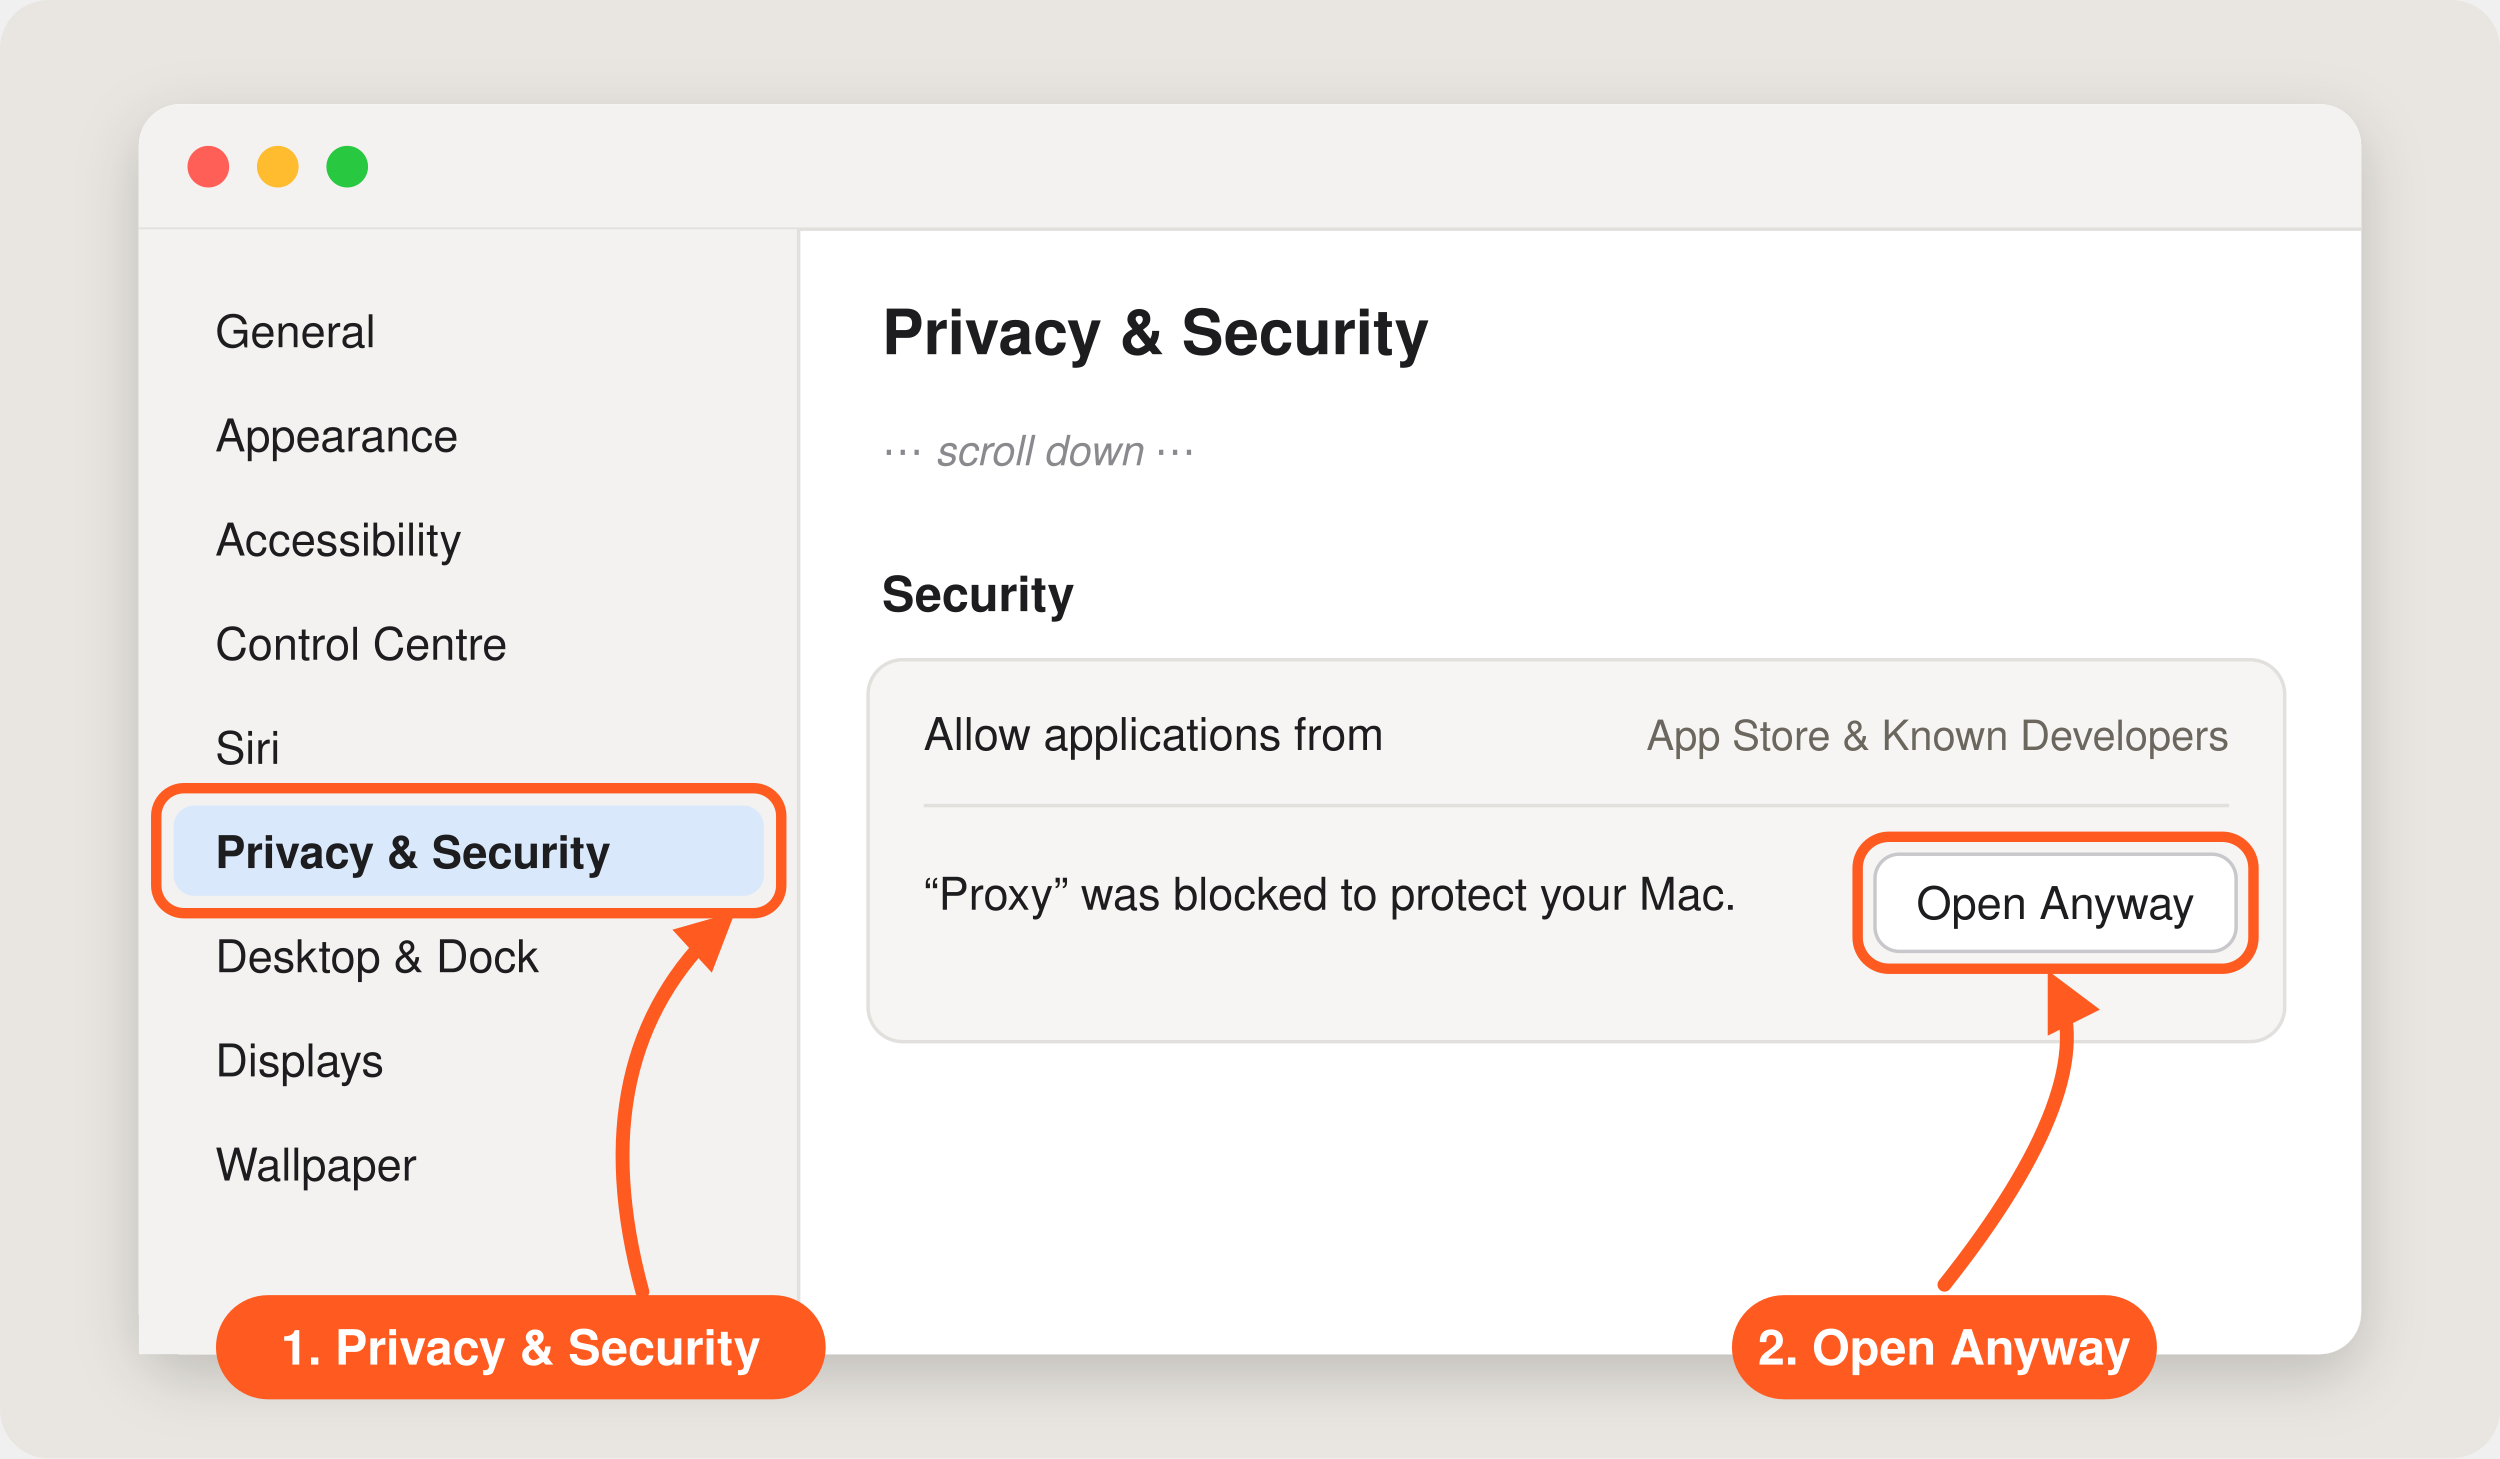
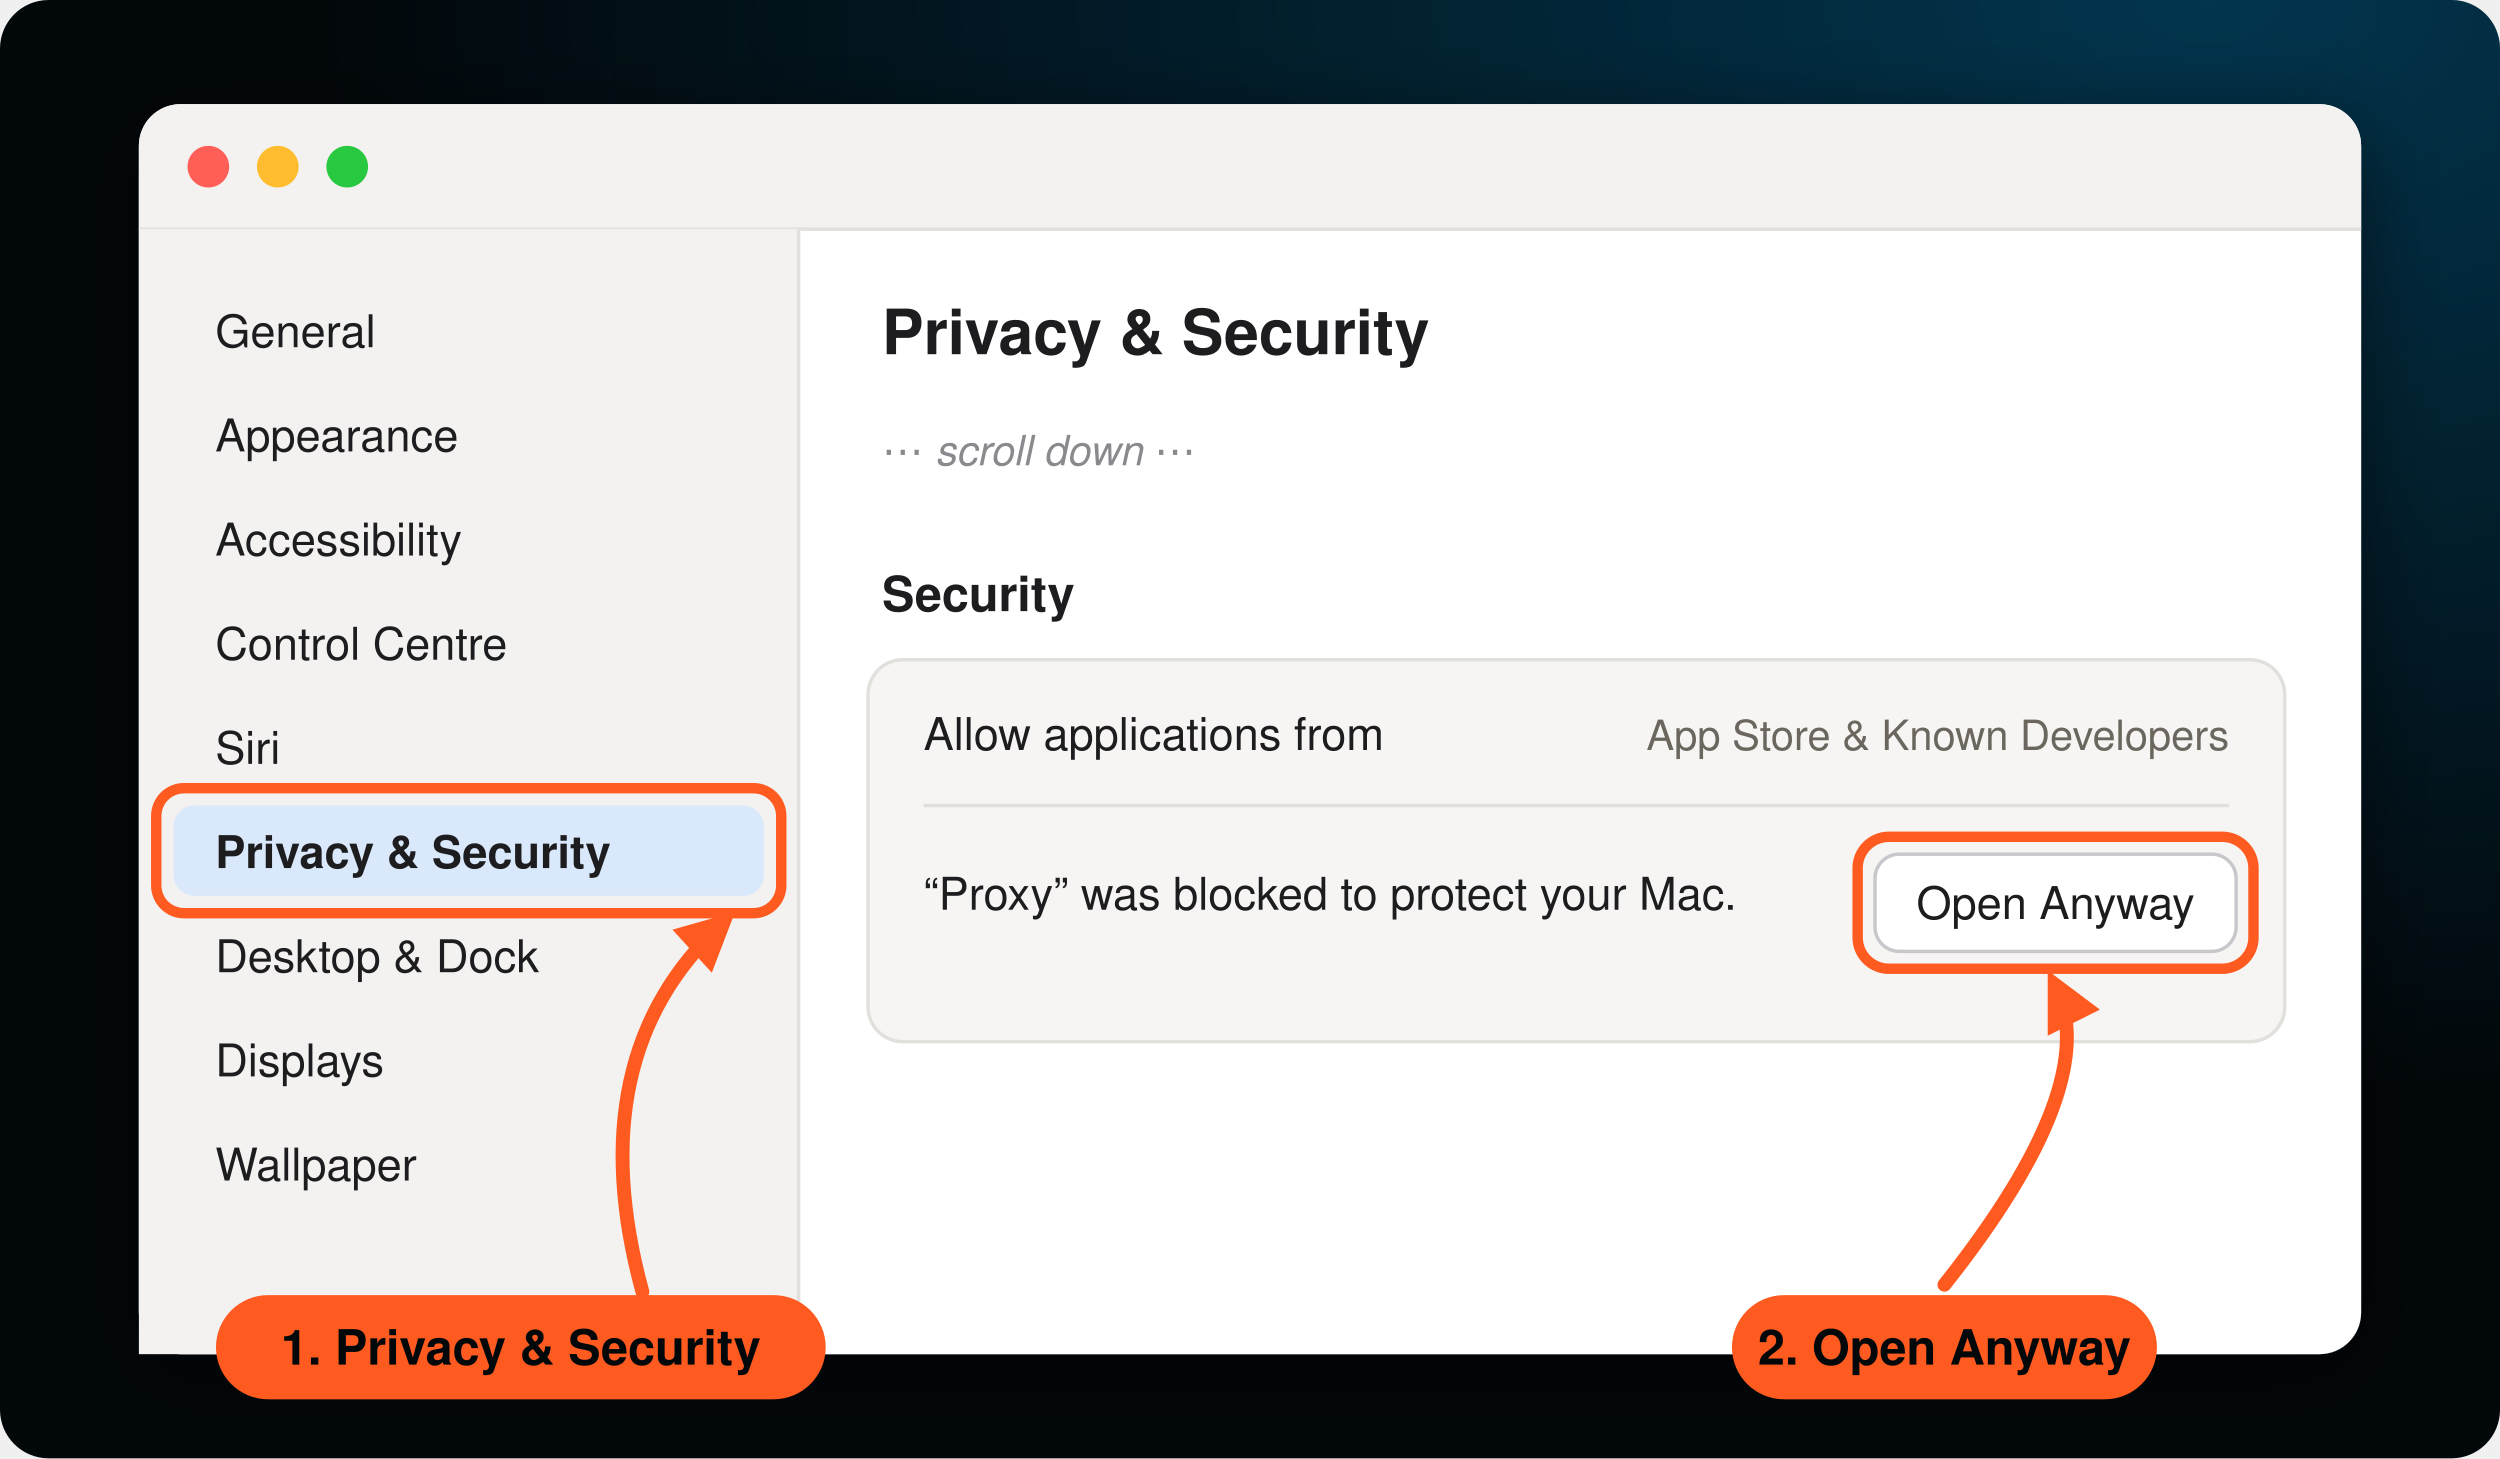
<svg xmlns="http://www.w3.org/2000/svg" viewBox="0 0 720 420" role="img" font-family="-apple-system, BlinkMacSystemFont, 'Segoe UI', Helvetica, Arial, sans-serif">
  <defs>
    <marker id="head" viewBox="0 0 10 10" refX="7" refY="5" markerWidth="4.2" markerHeight="4.2" orient="auto-start-reverse">
      <path d="M0,0 L10,5 L0,10 z" fill="#ff5a1f" />
    </marker>
    <filter id="shadow" x="-10%" y="-10%" width="120%" height="130%">
-       <feDropShadow dx="0" dy="6" stdDeviation="9" flood-opacity="0.18" />
+       <feDropShadow dx="0" dy="6" stdDeviation="12" flood-color="#000" flood-opacity="0.55" />
    </filter>
+     <radialGradient id="glow" cx="0.88" cy="0" r="0.75">
+       <stop offset="0" stop-color="#0297de" stop-opacity="0.32" />
+       <stop offset="1" stop-color="#0297de" stop-opacity="0" />
+     </radialGradient>
  </defs>
-   <rect width="720" height="420" rx="14" fill="#e9e6e1" />
+   <rect width="720" height="420" rx="14" fill="#02070a" />
+   <rect width="720" height="420" rx="14" fill="url(#glow)" />
  <g filter="url(#shadow)">
    <rect x="40" y="30" width="640" height="360" rx="12" fill="#ffffff" />
  </g>
  <path d="M40,42 a12,12 0 0 1 12,-12 h616 a12,12 0 0 1 12,12 v24 h-640 z" fill="#f3f2f0" />
  <line x1="40" y1="66" x2="680" y2="66" stroke="#e2e0dc" />
  <circle cx="60" cy="48" r="6" fill="#ff5f57" />
  <circle cx="80" cy="48" r="6" fill="#febc2e" />
  <circle cx="100" cy="48" r="6" fill="#28c840" />
  <text x="360.0" y="53" font-size="13" font-weight="600" fill="#4a4a4f" text-anchor="middle" />
  <rect x="40" y="66" width="190" height="324" fill="#f3f2f0" />
  <line x1="230" y1="66" x2="230" y2="390" stroke="#e2e0dc" />
  <text x="62" y="100" font-size="13" font-weight="400" fill="#1d1d1f" text-anchor="start">General</text>
  <text x="62" y="130" font-size="13" font-weight="400" fill="#1d1d1f" text-anchor="start">Appearance</text>
  <text x="62" y="160" font-size="13" font-weight="400" fill="#1d1d1f" text-anchor="start">Accessibility</text>
  <text x="62" y="190" font-size="13" font-weight="400" fill="#1d1d1f" text-anchor="start">Control Centre</text>
  <text x="62" y="220" font-size="13" font-weight="400" fill="#1d1d1f" text-anchor="start">Siri</text>
  <rect x="50" y="232" width="170" height="26" rx="6" fill="#d9e8fb" />
  <text x="62" y="250" font-size="13" font-weight="600" fill="#1d1d1f" text-anchor="start">Privacy &amp; Security</text>
  <text x="62" y="280" font-size="13" font-weight="400" fill="#1d1d1f" text-anchor="start">Desktop &amp; Dock</text>
  <text x="62" y="310" font-size="13" font-weight="400" fill="#1d1d1f" text-anchor="start">Displays</text>
  <text x="62" y="340" font-size="13" font-weight="400" fill="#1d1d1f" text-anchor="start">Wallpaper</text>
  <text x="254" y="102" font-size="18" font-weight="700" fill="#1d1d1f" text-anchor="start">Privacy &amp; Security</text>
  <text x="254" y="134" font-size="12" font-weight="400" fill="#8a8a8e" text-anchor="start" font-style="italic">⋯ scroll down ⋯</text>
  <text x="254" y="176" font-size="14" font-weight="700" fill="#1d1d1f" text-anchor="start">Security</text>
  <rect x="250" y="190" width="408" height="110" rx="10" fill="#f6f5f3" stroke="#e2e0dc" />
  <text x="266" y="216" font-size="13" font-weight="400" fill="#1d1d1f" text-anchor="start">Allow applications from</text>
  <text x="642" y="216" font-size="12" font-weight="400" fill="#6b665e" text-anchor="end">App Store &amp; Known Developers</text>
  <line x1="266" y1="232" x2="642" y2="232" stroke="#e2e0dc" />
  <text x="266" y="262" font-size="13" font-weight="400" fill="#1d1d1f" text-anchor="start">“Proxy” was blocked to protect your Mac.</text>
  <rect x="540" y="246" width="104" height="28" rx="7" fill="#ffffff" stroke="#c8c8cc" />
  <text x="592.0" y="264.68" font-size="13" font-weight="500" fill="#1d1d1f" text-anchor="middle">Open Anyway</text>
  <rect x="535" y="241" width="114" height="38" rx="9" fill="none" stroke="#ff5a1f" stroke-width="3" />
  <rect x="45" y="227" width="180" height="36" rx="8" fill="none" stroke="#ff5a1f" stroke-width="3" />
  <path d="M185,372 Q166.5,304.0 208,266" fill="none" stroke="#ff5a1f" stroke-width="4" stroke-linecap="round" marker-end="url(#head)" />
  <rect x="62.2" y="373" width="175.6" height="30" rx="15" fill="#ff5a1f" />
-   <text x="150" y="393" font-size="14" font-weight="700" fill="#ffffff" text-anchor="middle">1. Privacy &amp; Security</text>
+   <text x="150" y="393" font-size="14" font-weight="700" fill="#02070a" text-anchor="middle">1. Privacy &amp; Security</text>
  <path d="M560,370 Q606.0,312.0 592,284" fill="none" stroke="#ff5a1f" stroke-width="4" stroke-linecap="round" marker-end="url(#head)" />
  <rect x="498.8" y="373" width="122.4" height="30" rx="15" fill="#ff5a1f" />
-   <text x="560" y="393" font-size="14" font-weight="700" fill="#ffffff" text-anchor="middle">2. Open Anyway</text>
+   <text x="560" y="393" font-size="14" font-weight="700" fill="#02070a" text-anchor="middle">2. Open Anyway</text>
</svg>
